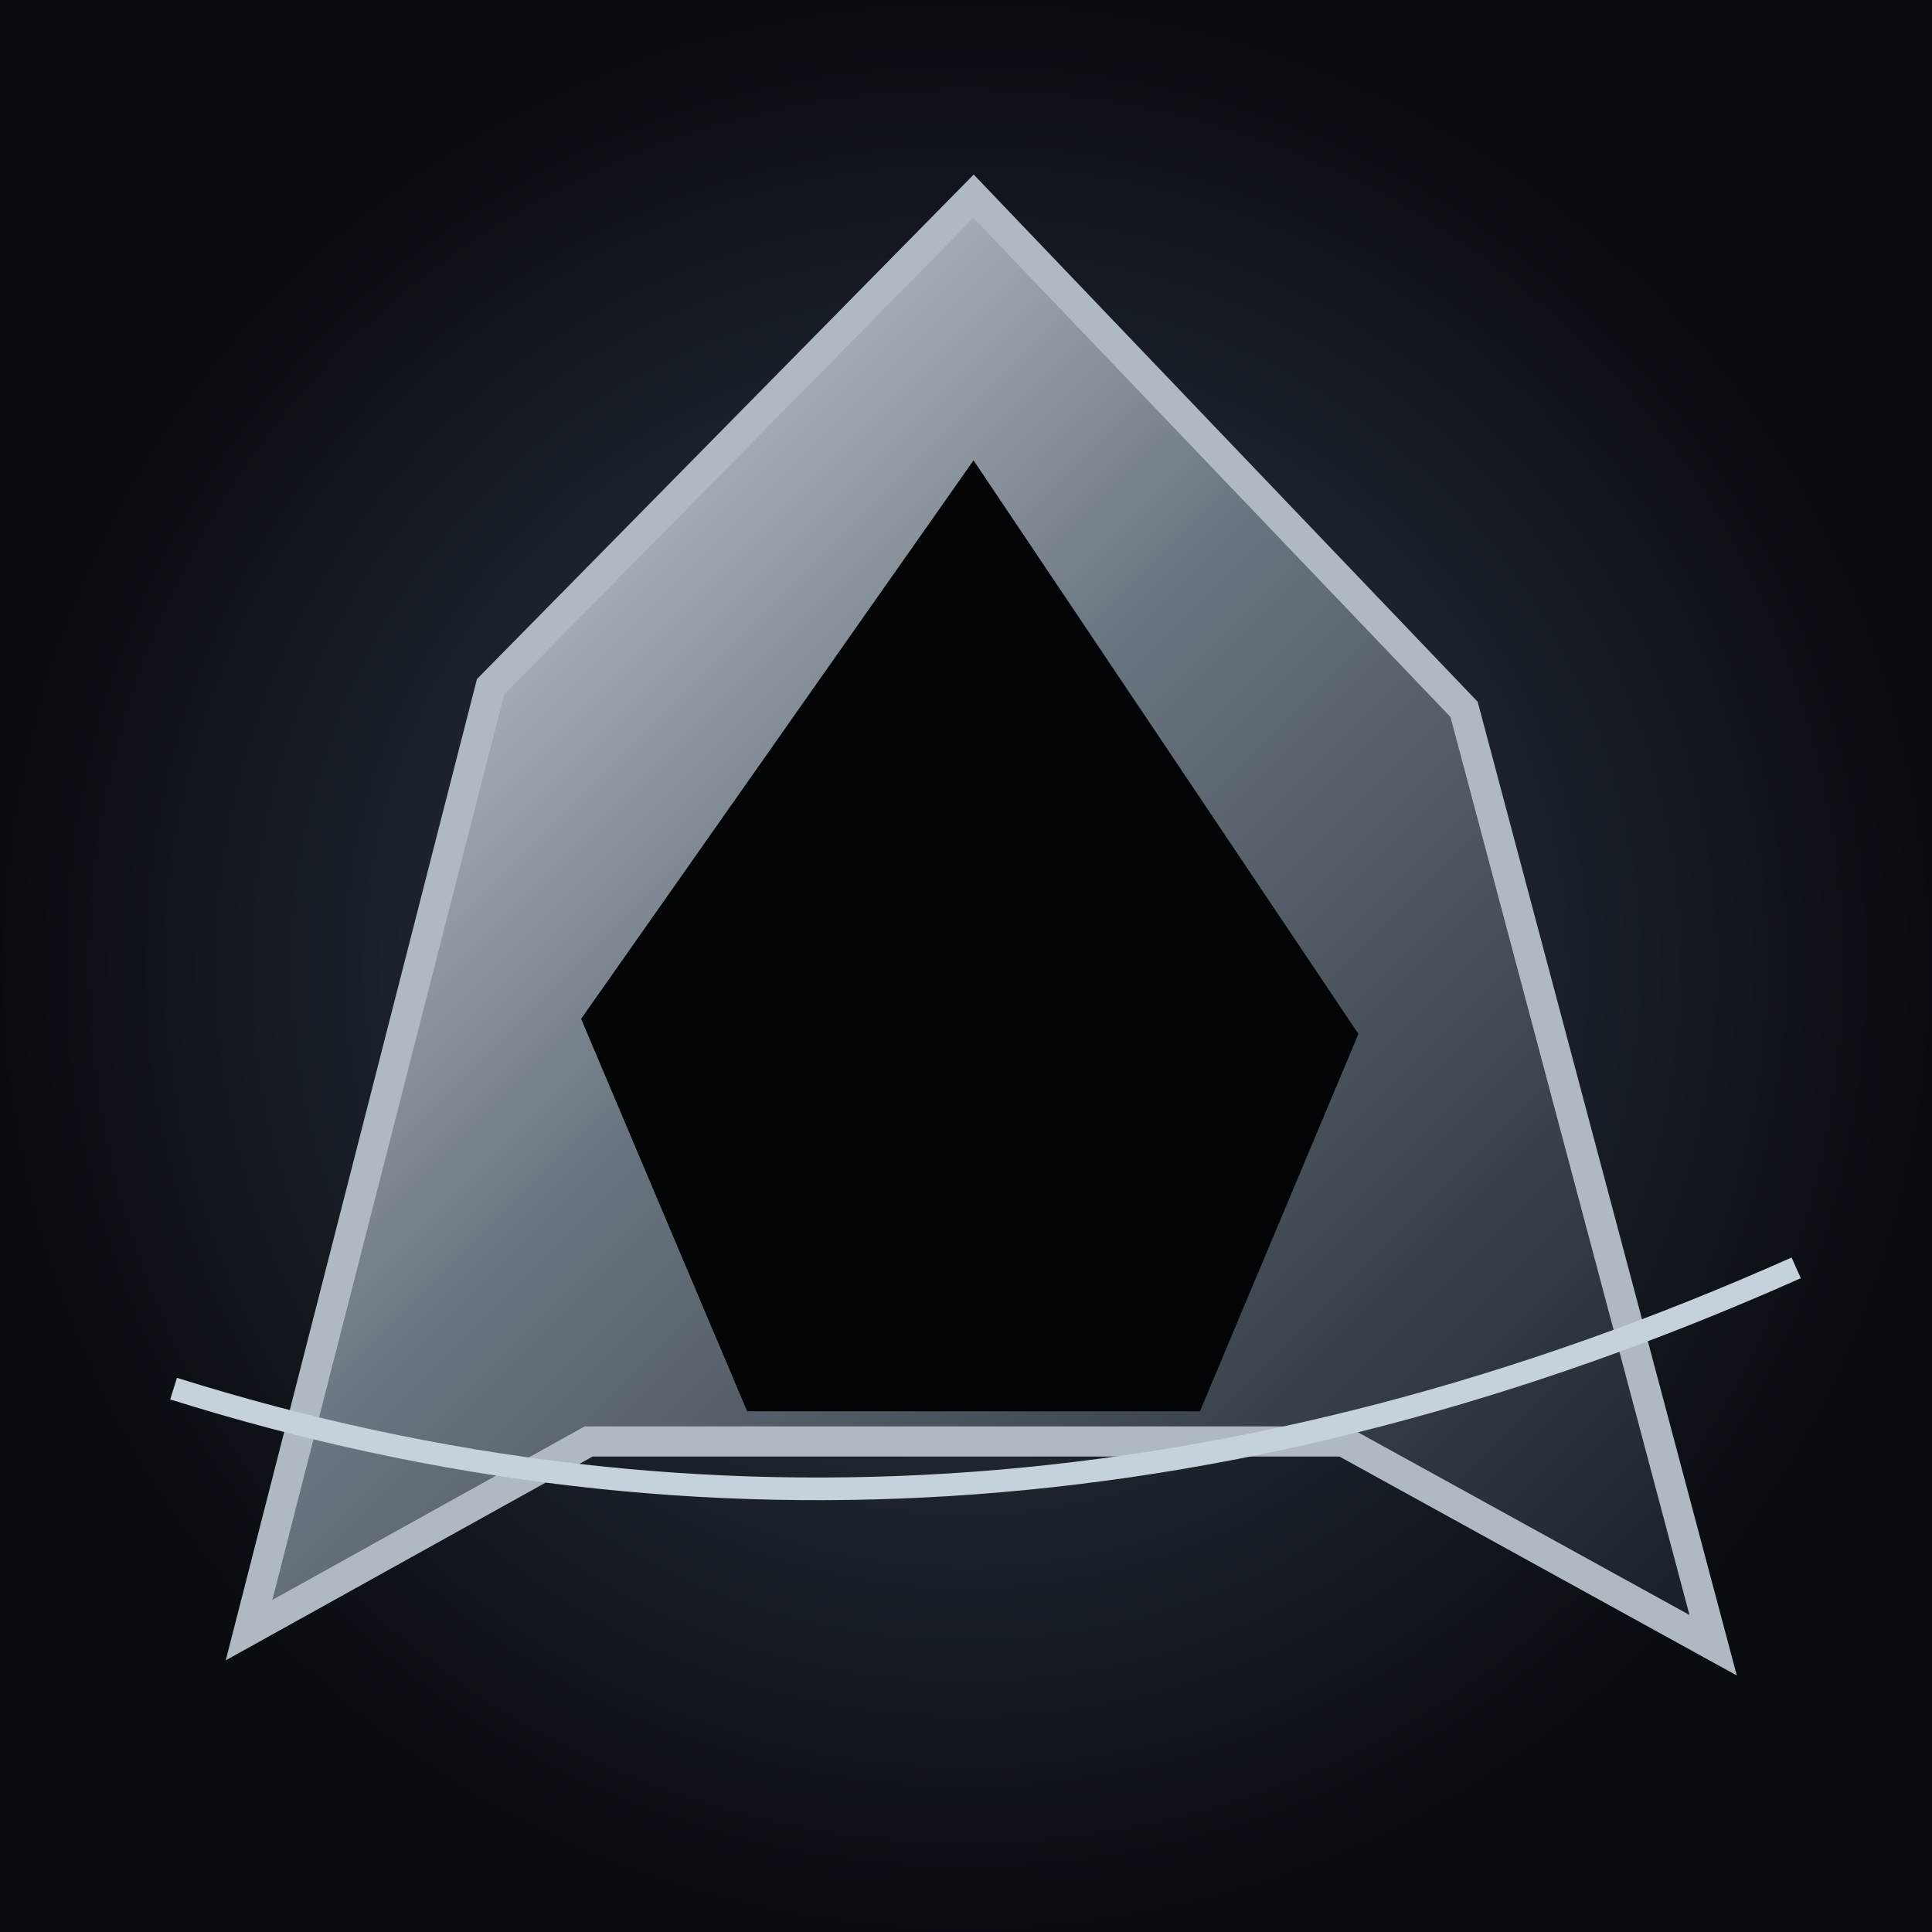
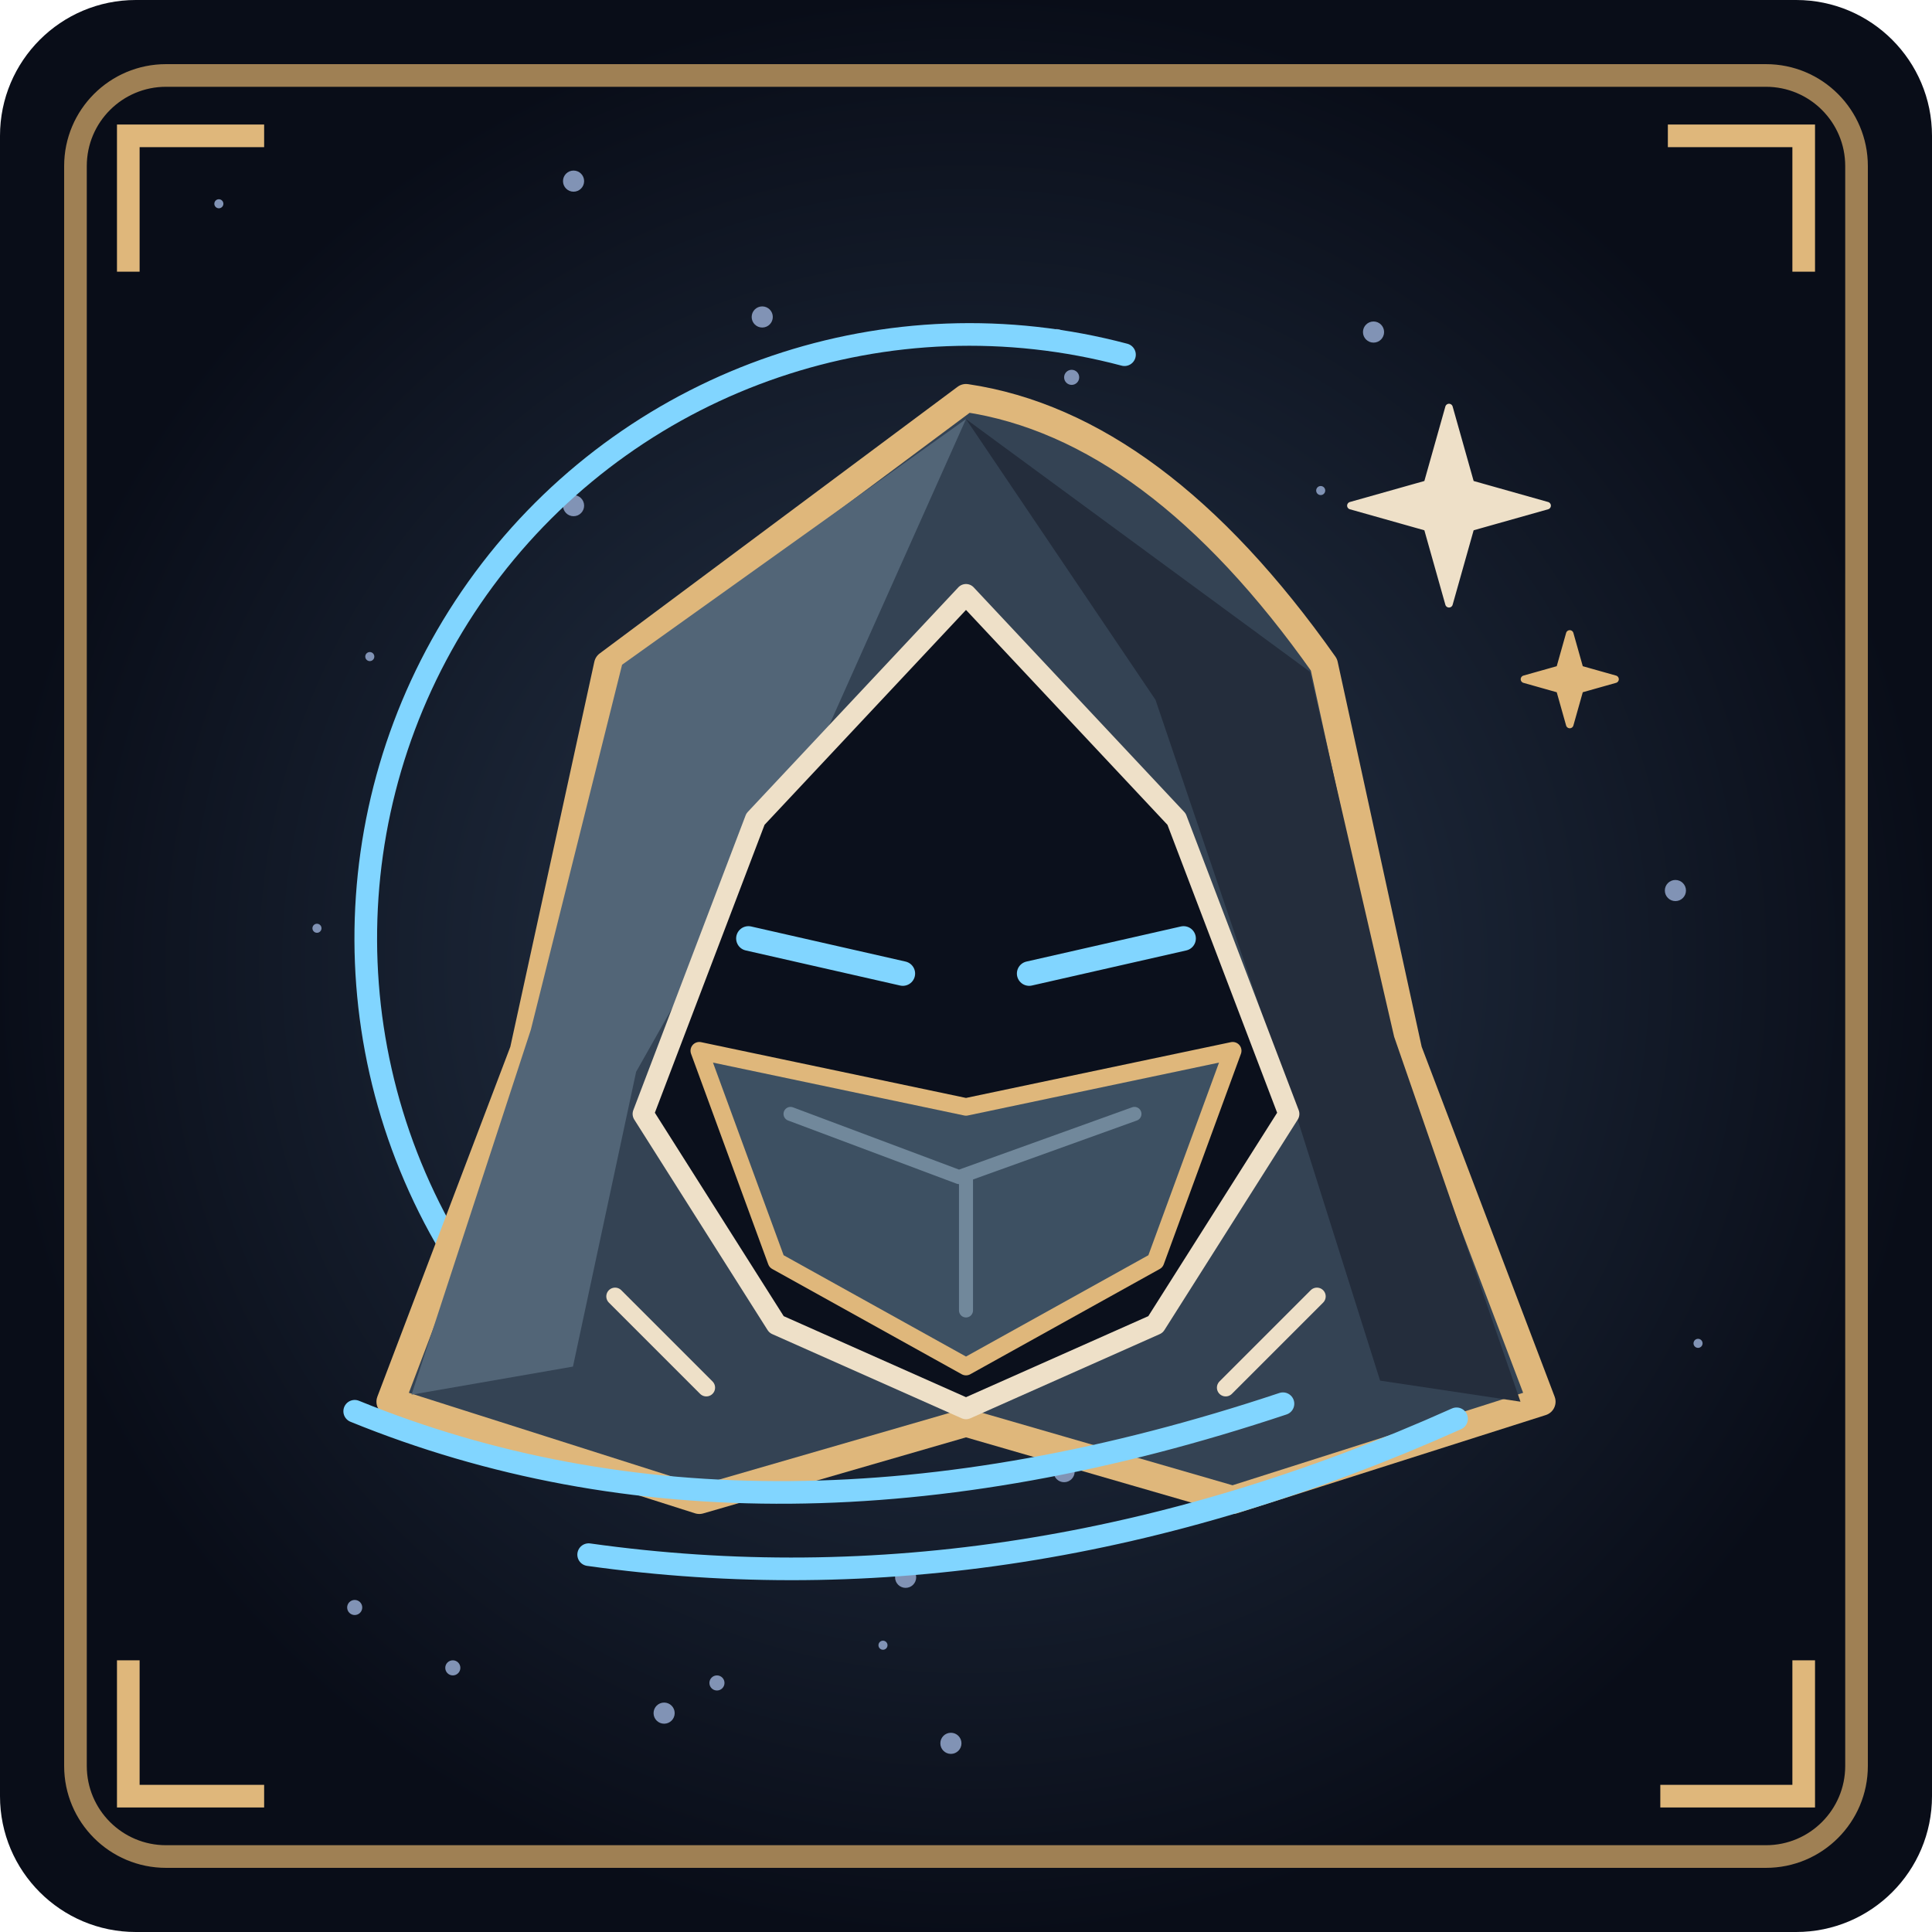
<svg xmlns="http://www.w3.org/2000/svg" width="256" height="256" viewBox="0 0 256 256">
  <defs>
-     <radialGradient id="bg">
-       <stop stop-color="#36414c" />
-       <stop offset="1" stop-color="#080b10" />
+     <radialGradient id="sky">
+       <stop stop-color="#28374c" />
+       <stop offset="1" stop-color="#090d18" />
    </radialGradient>
-     <linearGradient id="metal" x2="1" y2="1">
-       <stop stop-color="#eef3f7" />
-       <stop offset=".45" stop-color="#697580" />
-       <stop offset="1" stop-color="#161d24" />
-     </linearGradient>
  </defs>
-   <rect width="256" height="256" fill="url(#bg)" />
-   <path d="M33 216L65 91L129 26L194 94L227 218L178 191L78 191Z" fill="url(#metal)" stroke="#aeb9c2" stroke-width="4" />
-   <path d="M77 135L129 61L180 137L159 187L99 187Z" fill="#020406" />
-   <path d="M23 184Q128 217 238 168" fill="none" stroke="#c5d2db" stroke-width="3" />
+   <rect width="256" height="256" rx="18" fill="url(#sky)" />
+   <rect x="10" y="10" width="236" height="236" rx="12" fill="none" stroke="#9f8054" stroke-width="3" />
+   <circle cx="154" cy="78" r="1.4" fill="#8193b5" stroke="none" stroke-width="0" />
+   <circle cx="101" cy="42" r="1.4" fill="#8193b5" stroke="none" stroke-width="0" />
+   <circle cx="117" cy="218" r="0.6" fill="#8193b5" stroke="none" stroke-width="0" />
+   <circle cx="141" cy="195" r="1.4" fill="#8193b5" stroke="none" stroke-width="0" />
+   <circle cx="175" cy="65" r="0.6" fill="#8193b5" stroke="none" stroke-width="0" />
+   <circle cx="101" cy="139" r="1.4" fill="#8193b5" stroke="none" stroke-width="0" />
+   <circle cx="85" cy="166" r="1" fill="#8193b5" stroke="none" stroke-width="0" />
+   <circle cx="120" cy="209" r="1.4" fill="#8193b5" stroke="none" stroke-width="0" />
+   <circle cx="60" cy="221" r="1" fill="#8193b5" stroke="none" stroke-width="0" />
+   <circle cx="95" cy="223" r="1" fill="#8193b5" stroke="none" stroke-width="0" />
+   <circle cx="42" cy="123" r="0.6" fill="#8193b5" stroke="none" stroke-width="0" />
+   <circle cx="157" cy="187" r="1" fill="#8193b5" stroke="none" stroke-width="0" />
+   <circle cx="182" cy="44" r="1.4" fill="#8193b5" stroke="none" stroke-width="0" />
+   <circle cx="176" cy="150" r="1" fill="#8193b5" stroke="none" stroke-width="0" />
+   <circle cx="118" cy="183" r="0.6" fill="#8193b5" stroke="none" stroke-width="0" />
+   <circle cx="162" cy="104" r="1" fill="#8193b5" stroke="none" stroke-width="0" />
+   <circle cx="135" cy="61" r="1.4" fill="#8193b5" stroke="none" stroke-width="0" />
+   <circle cx="118" cy="121" r="0.6" fill="#8193b5" stroke="none" stroke-width="0" />
+   <circle cx="140" cy="45" r="1.4" fill="#8193b5" stroke="none" stroke-width="0" />
+   <circle cx="29" cy="27" r="0.6" fill="#8193b5" stroke="none" stroke-width="0" />
+   <circle cx="145" cy="130" r="1" fill="#8193b5" stroke="none" stroke-width="0" />
+   <circle cx="117" cy="148" r="1.4" fill="#8193b5" stroke="none" stroke-width="0" />
+   <circle cx="76" cy="24" r="1.4" fill="#8193b5" stroke="none" stroke-width="0" />
+   <circle cx="81" cy="182" r="1" fill="#8193b5" stroke="none" stroke-width="0" />
+   <circle cx="142" cy="50" r="1" fill="#8193b5" stroke="none" stroke-width="0" />
+   <circle cx="109" cy="178" r="1.4" fill="#8193b5" stroke="none" stroke-width="0" />
+   <circle cx="49" cy="87" r="0.6" fill="#8193b5" stroke="none" stroke-width="0" />
+   <circle cx="137" cy="185" r="0.6" fill="#8193b5" stroke="none" stroke-width="0" />
+   <circle cx="222" cy="118" r="1.4" fill="#8193b5" stroke="none" stroke-width="0" />
+   <circle cx="47" cy="213" r="1" fill="#8193b5" stroke="none" stroke-width="0" />
+   <circle cx="88" cy="227" r="1.4" fill="#8193b5" stroke="none" stroke-width="0" />
+   <circle cx="182" cy="160" r="0.6" fill="#8193b5" stroke="none" stroke-width="0" />
+   <circle cx="126" cy="231" r="1.4" fill="#8193b5" stroke="none" stroke-width="0" />
+   <circle cx="225" cy="178" r="0.6" fill="#8193b5" stroke="none" stroke-width="0" />
+   <circle cx="76" cy="67" r="1.4" fill="#8193b5" stroke="none" stroke-width="0" />
+   <path d="M59 164 A80 80 0 0 1 149 47" fill="none" stroke="#81d5ff" stroke-width="3" stroke-linecap="round" stroke-linejoin="round" />
+   <g transform="translate(128 129) rotate(0) scale(0.93) translate(-128 -128)" opacity="1">
+     <path d="M128 46 Q155 50 179 84 L191 139 L210 189 L166 203 L128 192 L90 203 L46 189 L65 139 L77 84 Z" fill="#344354" stroke="#dfb77b" stroke-width="4" stroke-linecap="round" stroke-linejoin="round" />
+     <path d="M128 49 L107 96 L81 142 L72 184 L49 188 L66 136 L79 84 Z" fill="#526577" stroke="none" stroke-width="0" stroke-linecap="round" stroke-linejoin="round" />
+     <path d="M128 49 L155 89 L175 148 L187 186 L207 189 L189 137 L177 85 Z" fill="#242d3c" stroke="none" stroke-width="0" stroke-linecap="round" stroke-linejoin="round" />
+     <path d="M128 74 L158 106 L174 148 L155 178 L128 190 L101 178 L82 148 L98 106 Z" fill="#0b101c" stroke="#eee0c8" stroke-width="3" stroke-linecap="round" stroke-linejoin="round" />
+     <path d="M90 139 L128 147 L166 139 L155 169 L128 184 L101 169 Z" fill="#3d5062" stroke="#dfb77b" stroke-width="2.5" stroke-linecap="round" stroke-linejoin="round" />
+     <path d="M97 123 L119 128 M137 128 L159 123" fill="none" stroke="#81d5ff" stroke-width="3.5" stroke-linecap="round" stroke-linejoin="round" />
+     <path d="M103 148 L127 157 L152 148 M128 157 L128 176" fill="none" stroke="#71889b" stroke-width="2" stroke-linecap="round" stroke-linejoin="round" />
+     <path d="M91 187 L78 174 M165 187 L178 174" fill="none" stroke="#eee0c8" stroke-width="2.5" stroke-linecap="round" stroke-linejoin="round" />
+   </g>
+   <path d="M47 187 Q101 209 170 186 M78 206 Q135 214 193 188" fill="none" stroke="#81d5ff" stroke-width="3" stroke-linecap="round" stroke-linejoin="round" />
+   <path d="M192 54 L194.86 64.14 L205 67 L194.86 69.86 L192 80 L189.14 69.86 L179 67 L189.14 64.14 Z" fill="#eee0c8" stroke="#eee0c8" stroke-width="1" stroke-linecap="round" stroke-linejoin="round" />
+   <path d="M208 84 L209.32 88.68 L214 90 L209.32 91.32 L208 96 L206.68 91.32 L202 90 L206.68 88.68 Z" fill="#dfb77b" stroke="#dfb77b" stroke-width="1" stroke-linecap="round" stroke-linejoin="round" />
+   <path d="M17 36V18H35 M221 18H239V36 M17 220V238H35 M220 238H239V220" fill="none" stroke="#dfb77b" stroke-width="3" />
</svg>
